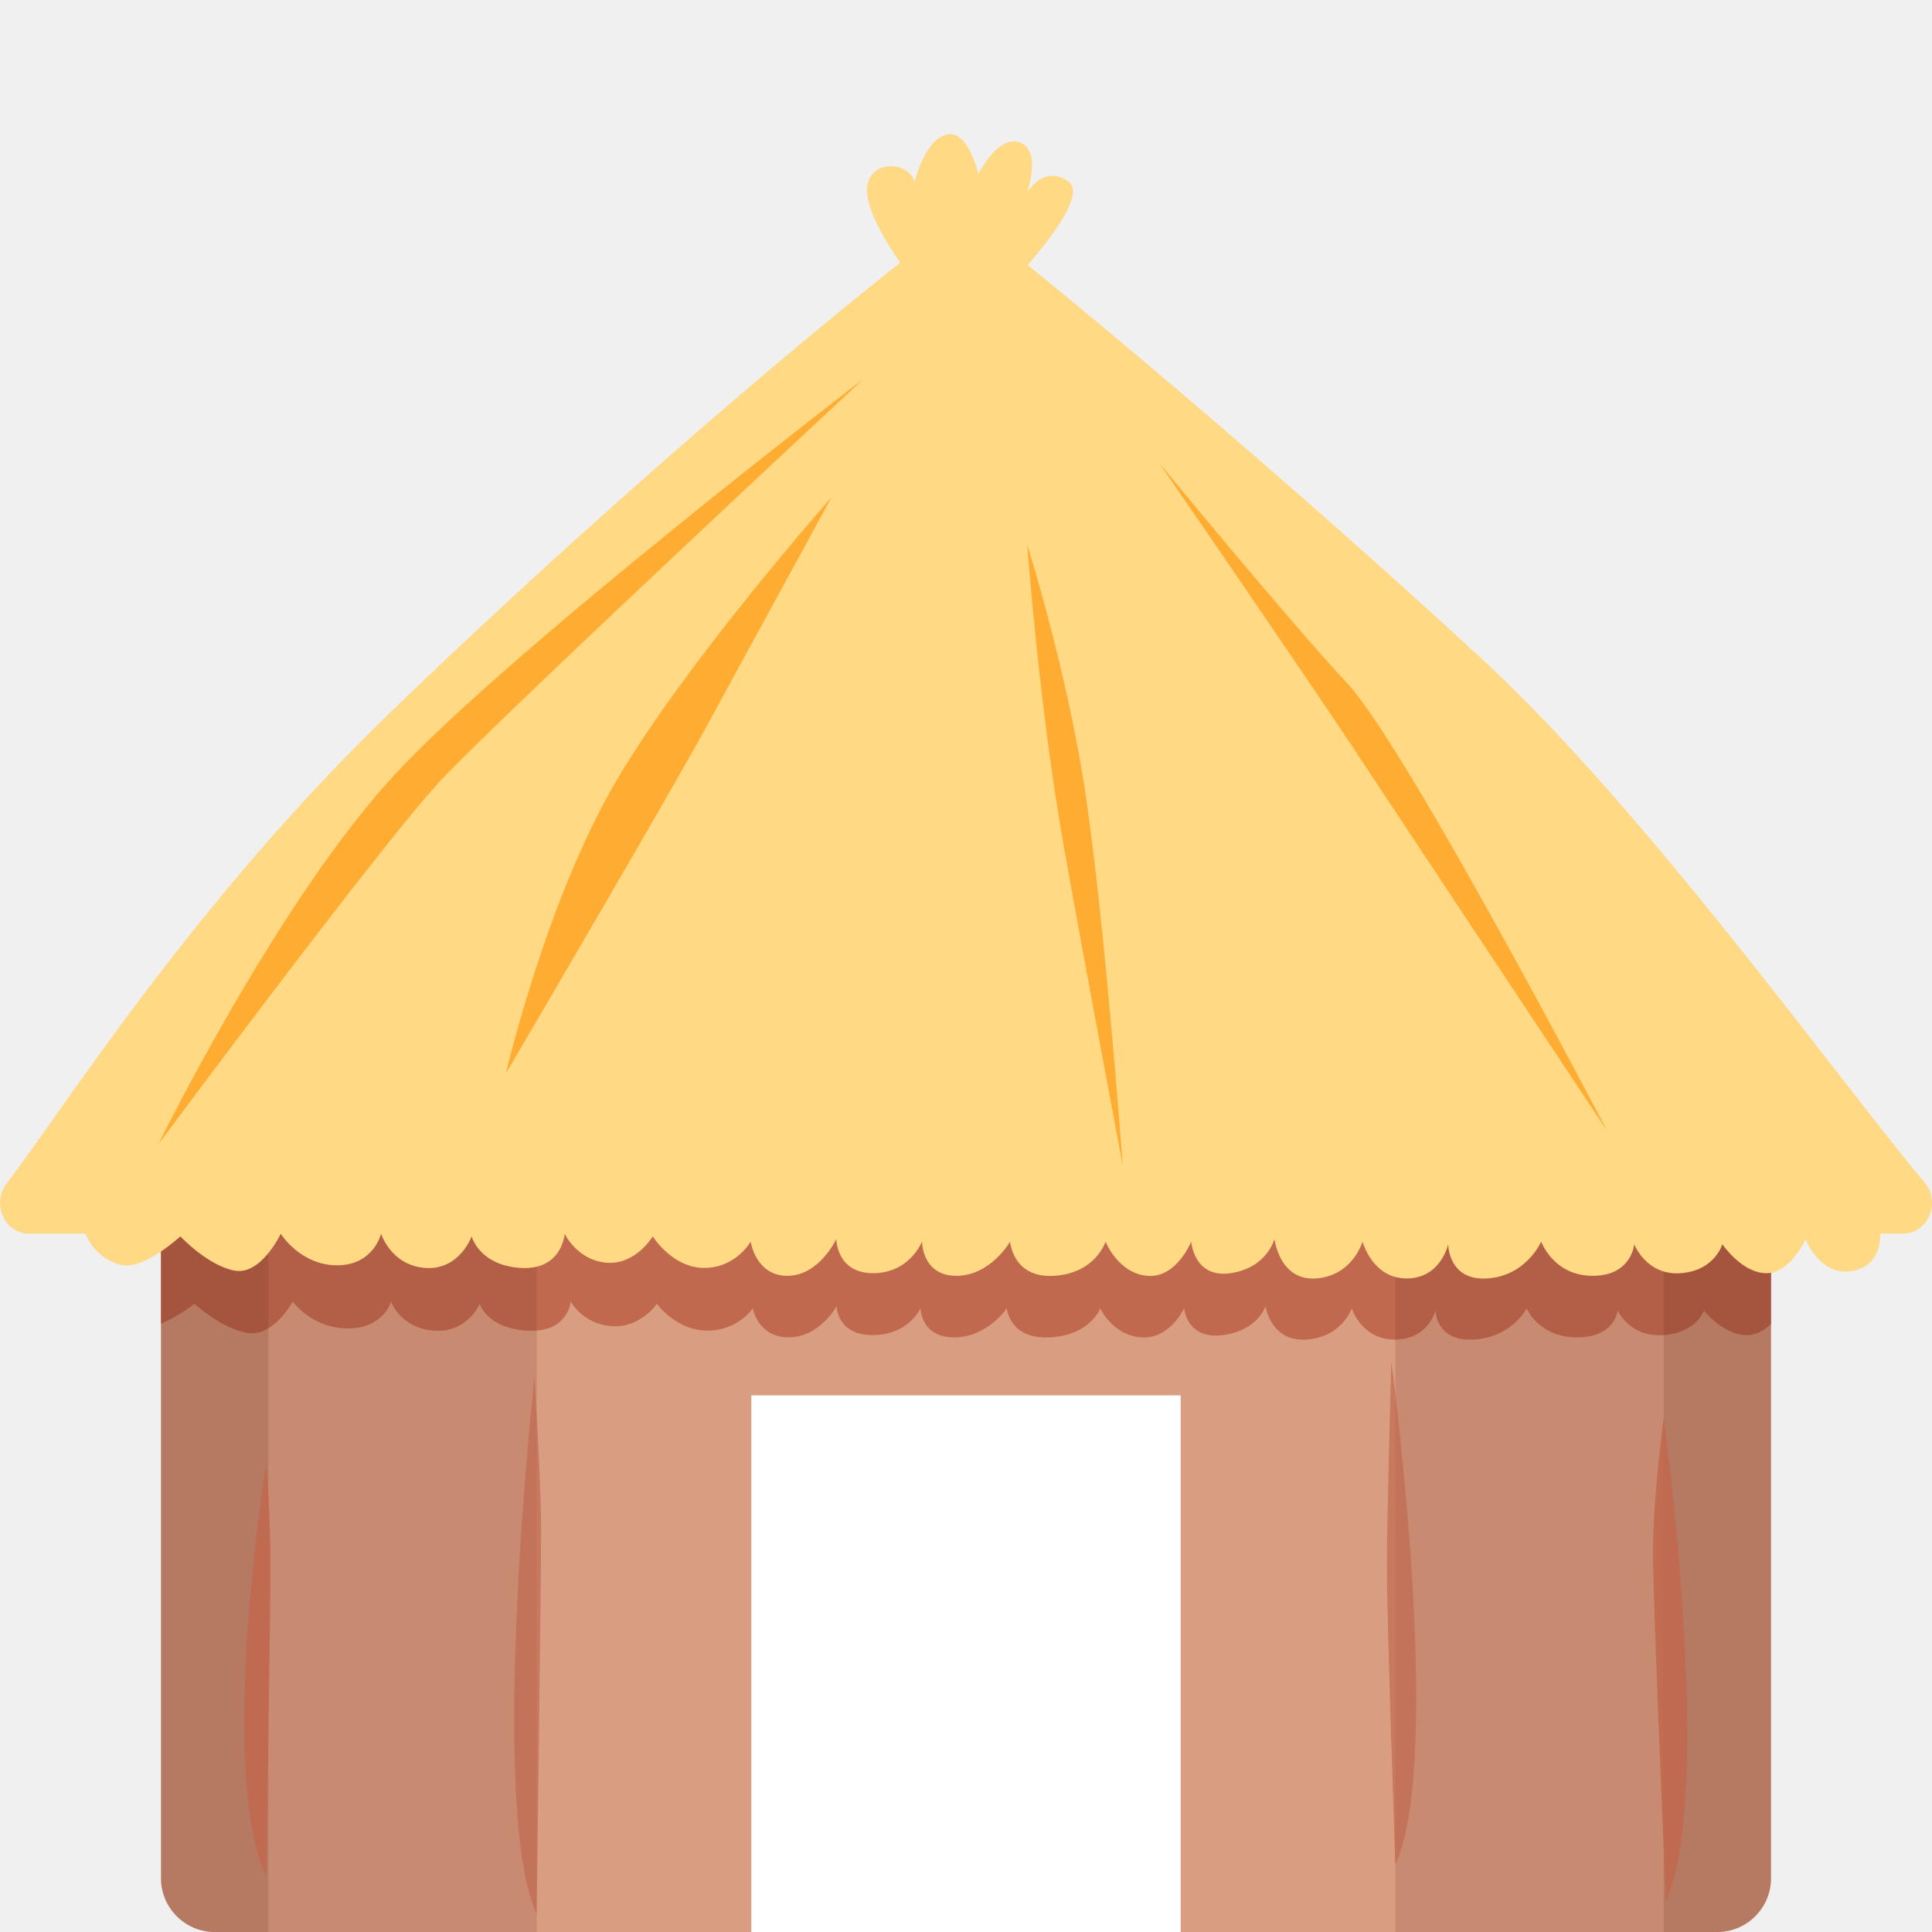
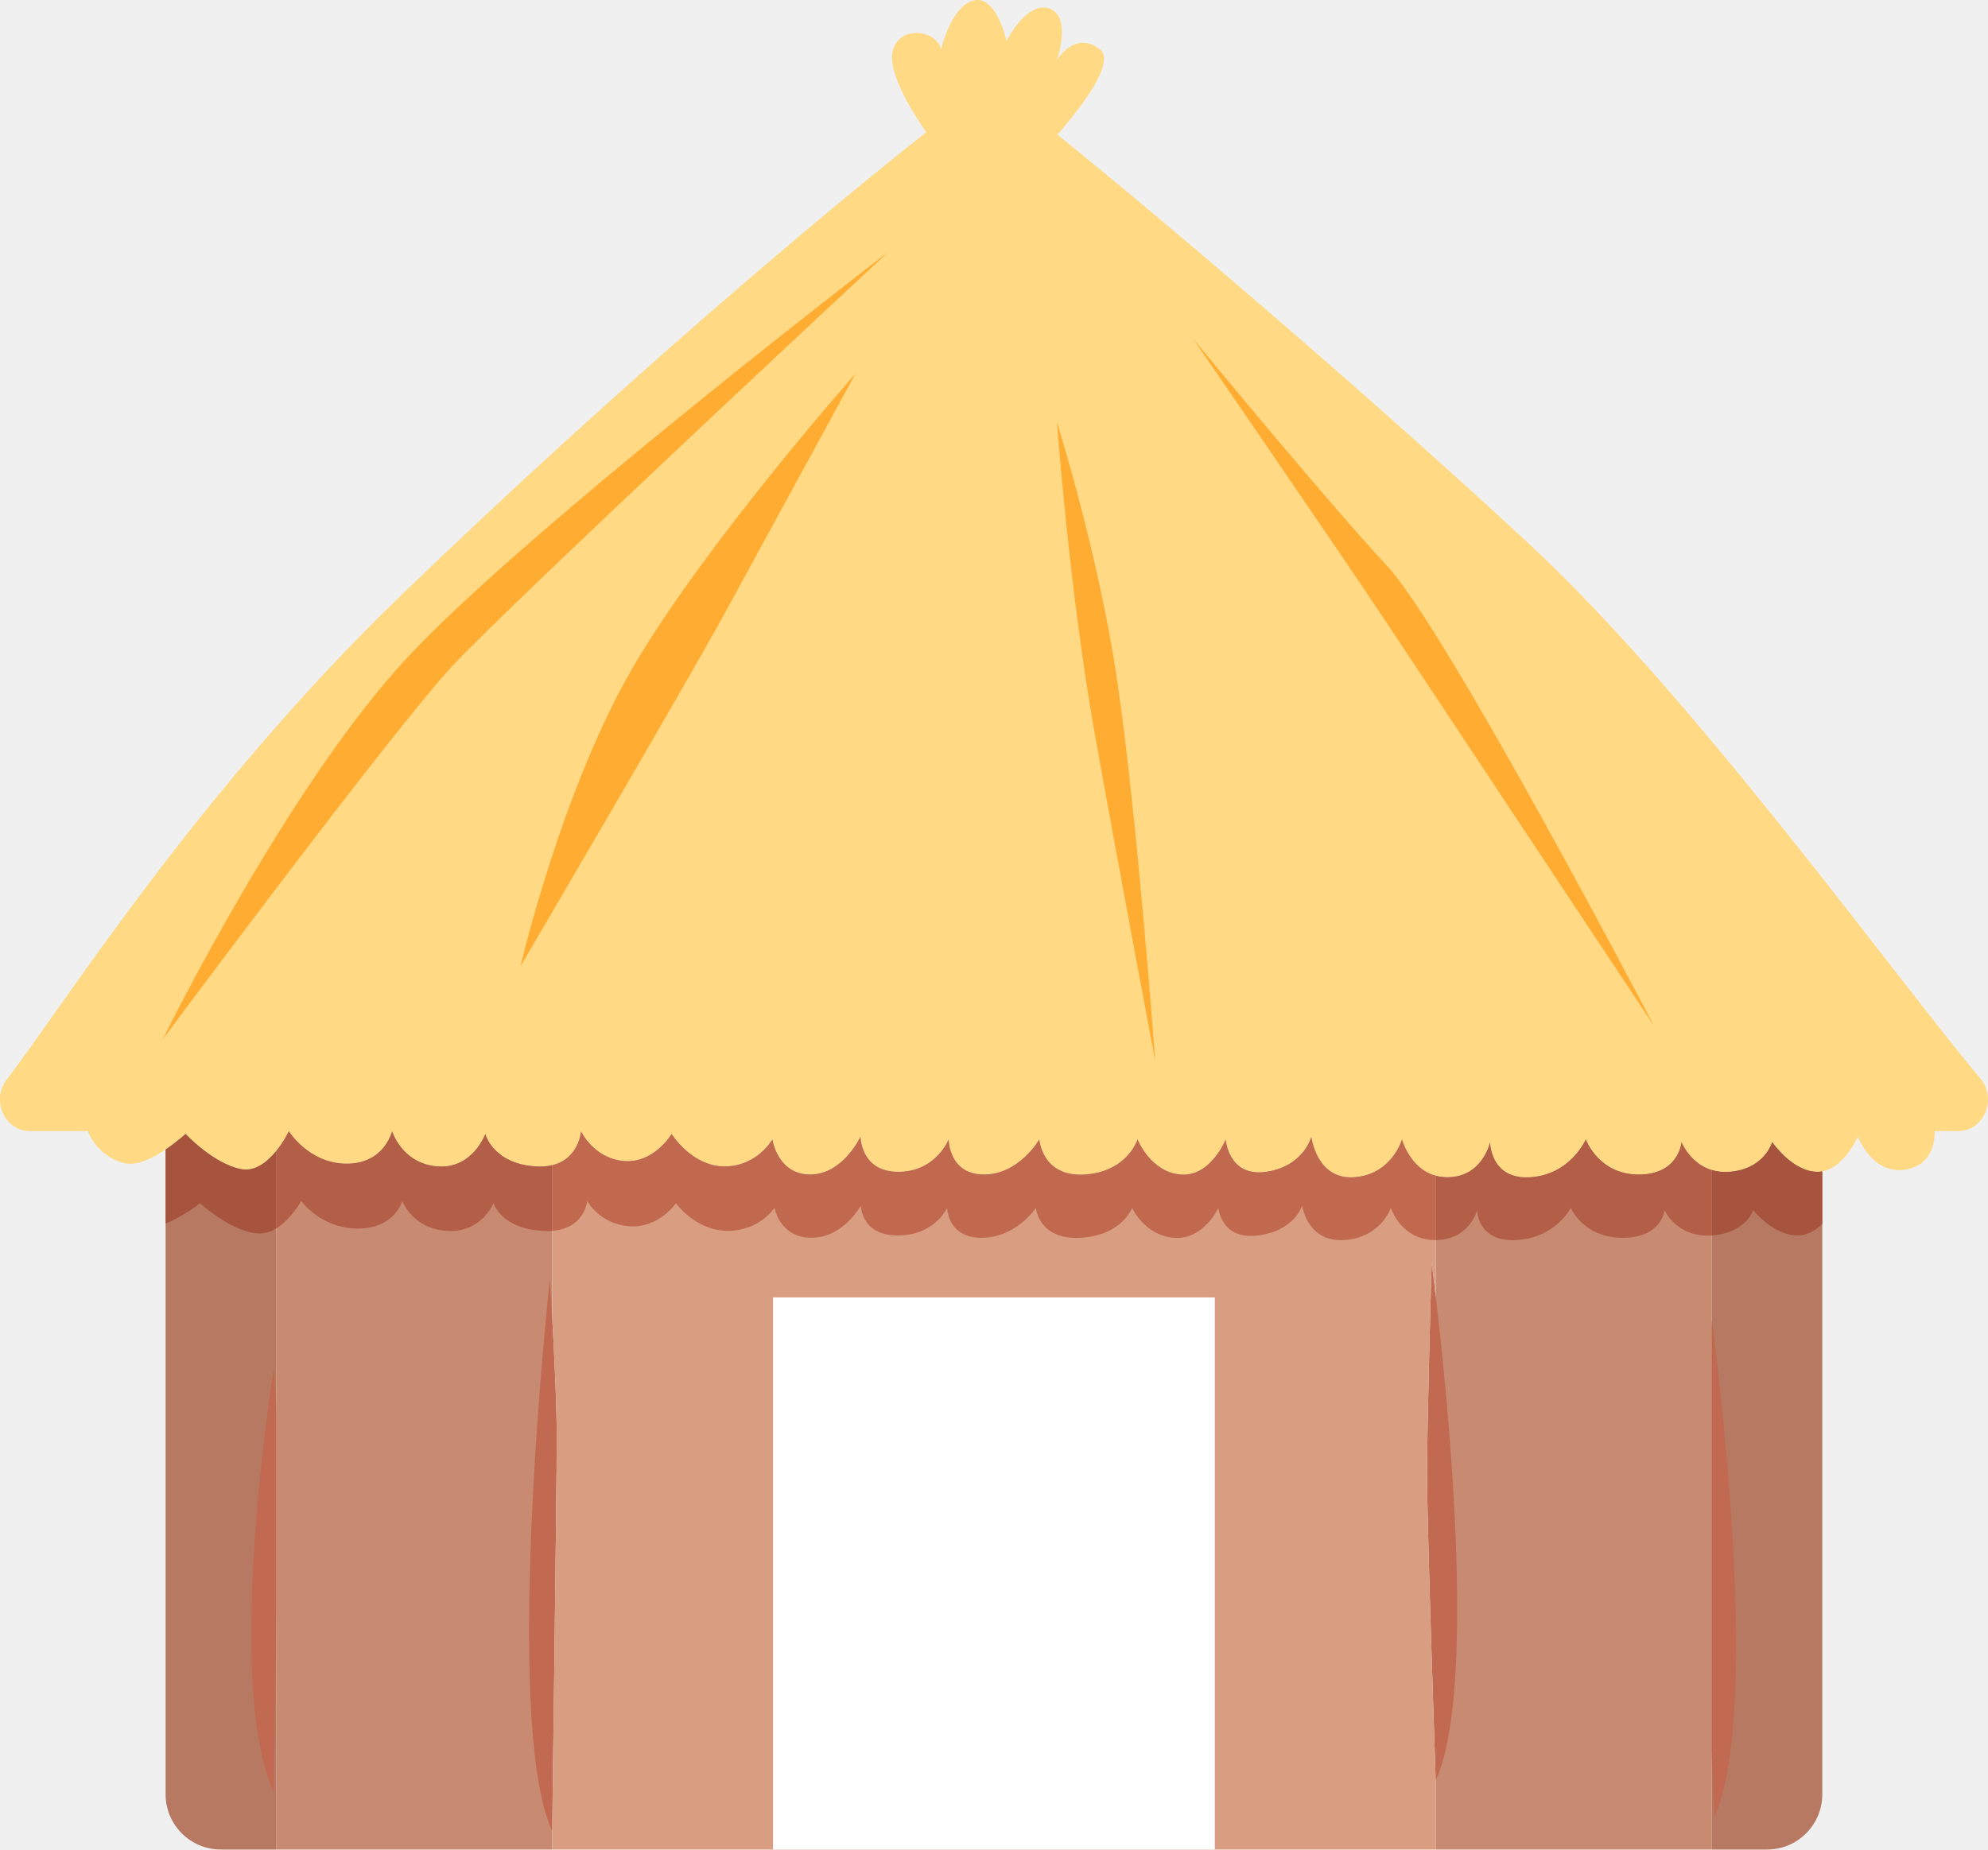
- <svg xmlns="http://www.w3.org/2000/svg" viewBox="0 0 36 36">
-   <path fill="#D99E82" d="M31 18H5c-1.1 0-2 .9-2 2v15c0 .55.45 1 1 1h28c.55 0 1-.45 1-1V20c0-1.1-.9-2-2-2z" />
-   <path data-player="true" fill="#ffffff" d="M14 26h8v10h-8z" />
-   <path fill="#C1694F" d="M33 24.671v-2.347H3v2.34c.32-.133.625-.37.625-.37s.491.458.982.542c.491.083.848-.583.848-.583s.357.5 1.027.5c.67 0 .804-.5.804-.5s.179.5.804.542c.625.042.848-.5.848-.5s.134.458.893.5c.759.042.803-.542.803-.542s.223.417.759.458c.536.042.848-.417.848-.417s.357.5.938.5c.58 0 .848-.417.848-.417s.089.542.67.542c.58 0 .893-.583.893-.583s0 .542.67.542.893-.5.893-.5 0 .542.625.542.982-.542.982-.542.045.583.804.542c.759-.042.938-.542.938-.542s.223.5.759.542c.536.042.803-.542.803-.542s.045.583.714.5c.67-.083.803-.542.803-.542s.089.667.759.625c.67-.042.848-.583.848-.583s.179.583.803.583c.625 0 .759-.542.759-.542s0 .583.714.542c.714-.042.982-.583.982-.583s.223.542.938.542.759-.5.759-.5.223.5.848.458c.625-.042.759-.458.759-.458s.357.458.804.458c.184-.001.329-.099.446-.207z" />
-   <path opacity=".3" fill="#662113" d="M5 36H4c-.552 0-1-.448-1-1V21h2v15zm27 0h-1V21h2v14c0 .552-.448 1-1 1z" />
-   <path opacity=".15" fill="#662113" d="M5 21h5v15H5zm21 0h5v15h-5z" />
-   <path fill="#FFD983" d="M18.242 4.234c-.177-.129-.4-.132-.58-.007-1.179.823-5.745 4.565-10.379 9.037-3.675 3.546-6.071 7.361-7.162 8.794-.284.374-.033.928.416.928h34.928c.461 0 .707-.584.398-.951-1.562-1.856-5.152-6.882-8.193-9.703-3.573-3.313-8.235-7.228-9.428-8.098z" />
-   <path fill="#FFD983" d="M16.997 5.203s-1.003-1.274-.821-1.813c.148-.437.775-.343.867 0 0 0 .182-.784.593-.882.41-.098.593.735.593.735s.365-.735.775-.588c.41.147.137.931.137.931s.319-.539.775-.196-1.231 2.058-1.231 2.058-1.368.294-1.688-.245zm-15.415 17.1c-.228.735.319 1.225.73 1.274s1.049-.539 1.049-.539.502.539 1.003.637.867-.686.867-.686.365.588 1.049.588.821-.588.821-.588.182.588.821.637.867-.588.867-.588.137.539.912.588c.775.049.821-.637.821-.637s.228.49.775.539c.547.049.866-.49.866-.49s.365.588.958.588.867-.49.867-.49.091.637.684.637c.593 0 .912-.686.912-.686s0 .637.684.637.912-.588.912-.588 0 .637.639.637 1.003-.637 1.003-.637.046.686.821.637c.775-.049.958-.637.958-.637s.228.588.775.637c.547.049.821-.637.821-.637s.046.686.73.588c.684-.098.821-.637.821-.637s.091.784.775.735c.684-.049.866-.686.866-.686s.182.686.821.686.775-.637.775-.637 0 .686.73.637c.73-.049 1.003-.686 1.003-.686s.228.637.958.637.775-.588.775-.588.228.588.867.539.775-.539.775-.539.365.539.821.539.73-.637.73-.637.274.735.912.588c.639-.147.456-.931.456-.931l-1.14-1.029-29.052-.098-3.238.686z" />
-   <path fill="#FFAC33" d="M16.085 7.064s-6.522 4.997-8.711 7.349c-2.189 2.352-4.424 6.909-4.424 6.909s4.15-5.586 5.245-6.762c1.095-1.175 7.89-7.496 7.89-7.496zm5.519 1.568s2.417 2.94 3.512 4.115c1.095 1.176 4.834 8.33 4.834 8.33s-3.512-5.293-4.743-7.154c-.897-1.355-3.603-5.291-3.603-5.291zm-6.112.637s-2.691 3.038-4.014 5.291C10.174 16.785 9.427 20 9.427 20s2.957-5.034 3.74-6.468l2.325-4.263zm3.649.882s.224 3.052.684 5.634c.41 2.303 1.095 5.929 1.095 5.929s-.319-4.362-.684-6.86c-.34-2.323-1.095-4.703-1.095-4.703z" />
-   <g fill="#C1694F">
-     <path opacity=".9" d="M4.958 27.292s-.917 5.667 0 7.667c0 0 .083-4.792.083-5.792s-.083-1.875-.083-1.875zM31 26.417s.958 7 .042 9c0 0-.241-5.5-.241-6.5s.199-2.5.199-2.5z" />
-     <path opacity=".7" d="M9.958 25.667s-.875 8 .042 10c0 0 .083-6.125.083-7.125s-.125-2.875-.125-2.875zm15.968-.292s.991 7.375.074 9.375c0 0-.157-4.542-.157-5.542s.083-3.833.083-3.833z" />
-   </g>
+ <svg xmlns="http://www.w3.org/2000/svg" viewBox="0 0 36 33.5">
+   <path d="M4.999 33.5h-1a1 1 0 0 1-1-1V20.82c.206-.139.361-.282.361-.282s.502.539 1.003.637c.259.051.481-.134.636-.324V33.5Zm27 0h-1V21.192a.864.864 0 0 0 .318.032c.639-.049.775-.539.775-.539s.365.539.821.539a.491.491 0 0 0 .086-.008V32.5a1 1 0 0 1-1 1Z" fill="#b77961" />
+   <path d="M4.957 24.792s-.917 5.667 0 7.667c0 0 .083-4.792.083-5.792s-.083-1.875-.083-1.875Zm26.042-.875s.958 7 .042 9c0 0-.241-5.5-.241-6.5s.199-2.5.199-2.5Z" fill="#c16a51" />
+   <path d="M9.999 33.5h-5V20.851c.145-.178.231-.362.231-.362s.365.588 1.049.588c.684 0 .821-.588.821-.588s.182.588.821.637c.639.049.867-.588.867-.588s.137.539.912.588a1.03 1.03 0 0 0 .299-.022V33.5Zm21 0h-5V21.295a.815.815 0 0 0 .21.027c.639 0 .775-.637.775-.637s0 .686.73.637c.73-.049 1.003-.686 1.003-.686s.228.637.958.637.775-.588.775-.588.15.388.549.507V33.5Z" fill="#c88b72" />
+   <path d="M9.957 23.167s-.875 8 .042 10c0 0 .083-6.125.083-7.125s-.125-2.875-.125-2.875Zm15.968-.292s.991 7.375.074 9.375c0 0-.157-4.542-.157-5.542s.083-3.833.083-3.833Z" fill="#c16a51" />
+   <path fill="#D99E82" d="M9.999 33.167s.083-6.125.083-7.125c0-.611-.047-1.549-.083-2.186v-2.752c.489-.117.522-.615.522-.615s.228.49.775.539c.547.049.866-.49.866-.49s.365.588.958.588.867-.49.867-.49.091.637.684.637c.593 0 .912-.686.912-.686s0 .637.684.637.912-.588.912-.588 0 .637.639.637 1.003-.637 1.003-.637.046.686.821.637c.775-.049.958-.637.958-.637s.228.588.775.637c.547.049.821-.637.821-.637s.046.686.73.588c.684-.098.821-.637.821-.637s.091.784.775.735c.684-.049.866-.686.866-.686s.144.541.624.662l-.013-.003v2.176c-.044-.375-.074-.596-.074-.596s-.083 2.833-.083 3.833.157 5.542.157 5.542v1.25h-16v-.333ZM3.36 20.538s-.155.143-.361.282c.206-.139.361-.282.361-.282Zm6.628.569-.006.001.006-.001Zm20.462-.422s.11.283.39.44c-.281-.157-.39-.44-.39-.44Z" />
+   <path fill="#FFD983" d="M16.175.89c.148-.437.775-.343.867 0 0 0 .182-.784.593-.882.41-.098.593.735.593.735s.365-.735.775-.588c.41.147.137.931.137.931s.319-.539.775-.196c.295.222-.305 1.016-.767 1.55 1.867 1.501 5.566 4.652 8.521 7.392 3.041 2.821 6.631 7.847 8.193 9.703.309.367.063.951-.398.951h-.429c.001.243-.073.595-.48.689-.638.147-.912-.588-.912-.588s-.274.637-.73.637c-.456 0-.821-.539-.821-.539s-.136.49-.775.539c-.639.049-.867-.539-.867-.539s-.045.588-.775.588-.958-.637-.958-.637-.273.637-1.003.686c-.73.049-.73-.637-.73-.637s-.136.637-.775.637-.821-.686-.821-.686-.182.637-.866.686c-.684.049-.775-.735-.775-.735s-.137.539-.821.637c-.684.098-.73-.588-.73-.588s-.274.686-.821.637c-.547-.049-.775-.637-.775-.637s-.183.588-.958.637c-.775.049-.821-.637-.821-.637s-.364.637-1.003.637c-.639 0-.639-.637-.639-.637s-.228.588-.912.588-.684-.637-.684-.637-.319.686-.912.686-.684-.637-.684-.637-.274.49-.867.49-.958-.588-.958-.588-.319.539-.866.49c-.547-.049-.775-.539-.775-.539s-.046.686-.821.637c-.775-.049-.912-.588-.912-.588s-.228.637-.867.588c-.639-.049-.821-.637-.821-.637s-.137.588-.821.588c-.684 0-1.049-.588-1.049-.588s-.366.784-.867.686c-.501-.098-1.003-.637-1.003-.637s-.638.588-1.049.539c-.265-.032-.586-.246-.72-.591H.536c-.449 0-.7-.554-.416-.928 1.091-1.433 3.487-5.248 7.162-8.794 3.84-3.705 7.632-6.91 9.491-8.367-.284-.412-.724-1.135-.598-1.507Z" />
+   <path d="M3.36 20.538s.502.539 1.003.637c.259.051.481-.134.636-.324v1.4a.573.573 0 0 1-.393.085c-.491-.084-.982-.542-.982-.542s-.305.237-.625.37V20.82c.206-.139.361-.282.361-.282Zm27.639.654a.864.864 0 0 0 .318.032c.639-.049.775-.539.775-.539s.365.539.821.539a.491.491 0 0 0 .086-.008v.955c-.117.108-.262.206-.446.207-.447 0-.804-.458-.804-.458s-.133.412-.75.457v-1.185Z" fill="#a6543d" />
+   <path d="M9.999 21.104v1.19a1.349 1.349 0 0 1-.169.001c-.759-.042-.893-.5-.893-.5s-.223.542-.848.5c-.625-.042-.804-.542-.804-.542s-.134.5-.804.5-1.027-.5-1.027-.5-.178.332-.455.498v-1.4c.145-.178.231-.362.231-.362s.365.588 1.049.588c.684 0 .821-.588.821-.588s.182.588.821.637c.639.049.867-.588.867-.588s.137.539.912.588a1.04 1.04 0 0 0 .282-.018l.017-.004Zm16 .191.013.003c.06.015.126.024.197.024.639 0 .775-.637.775-.637s0 .686.73.637c.73-.049 1.003-.686 1.003-.686s.228.637.958.637.775-.588.775-.588.109.283.39.44a.76.76 0 0 0 .159.067v1.185l-.009.001c-.625.042-.848-.458-.848-.458s-.044.5-.759.5-.938-.542-.938-.542-.268.541-.982.583c-.714.041-.714-.542-.714-.542s-.133.537-.75.542v-1.166Z" fill="#b35e46" />
+   <path fill="#C1694F" d="M25.99 22.461c-.624 0-.803-.583-.803-.583s-.178.541-.848.583c-.67.042-.759-.625-.759-.625s-.133.459-.803.542c-.669.083-.714-.5-.714-.5s-.267.584-.803.542c-.536-.042-.759-.542-.759-.542s-.179.5-.938.542c-.759.041-.804-.542-.804-.542s-.357.542-.982.542-.625-.542-.625-.542-.223.5-.893.5-.67-.542-.67-.542-.313.583-.893.583c-.581 0-.67-.542-.67-.542s-.268.417-.848.417c-.581 0-.938-.5-.938-.5s-.312.459-.848.417c-.536-.041-.759-.458-.759-.458s-.037.494-.634.541v-1.19c.489-.117.522-.615.522-.615s.228.49.775.539c.547.049.866-.49.866-.49s.365.588.958.588.867-.49.867-.49.091.637.684.637c.593 0 .912-.686.912-.686s0 .637.684.637.912-.588.912-.588 0 .637.639.637 1.003-.637 1.003-.637.046.686.821.637c.775-.049.958-.637.958-.637s.228.588.775.637c.547.049.821-.637.821-.637s.046.686.73.588c.684-.098.821-.637.821-.637s.091.784.775.735c.684-.049.866-.686.866-.686s.142.534.614.66l-.003-.001v1.166h-.009Zm4.85-1.336c-.281-.157-.39-.44-.39-.44a.96.96 0 0 0 .39.44Z" />
+   <path fill="#fff" d="M13.999 23.5h8v10h-8v-10Z" data-player="true" />
+   <path fill="#FFAC33" d="M16.084 4.564s-6.522 4.997-8.711 7.349c-2.189 2.352-4.424 6.909-4.424 6.909s4.15-5.586 5.245-6.762c1.095-1.175 7.89-7.496 7.89-7.496Zm5.519 1.568s2.417 2.94 3.512 4.115c1.095 1.176 4.834 8.33 4.834 8.33s-3.512-5.293-4.743-7.154c-.897-1.355-3.603-5.291-3.603-5.291Zm-6.112.637S12.8 9.807 11.477 12.06c-1.304 2.225-2.051 5.44-2.051 5.44s2.957-5.034 3.74-6.468l2.325-4.263Zm3.649.882s.224 3.052.684 5.634c.41 2.303 1.095 5.929 1.095 5.929s-.319-4.362-.684-6.86c-.34-2.323-1.095-4.703-1.095-4.703Z" />
</svg>
